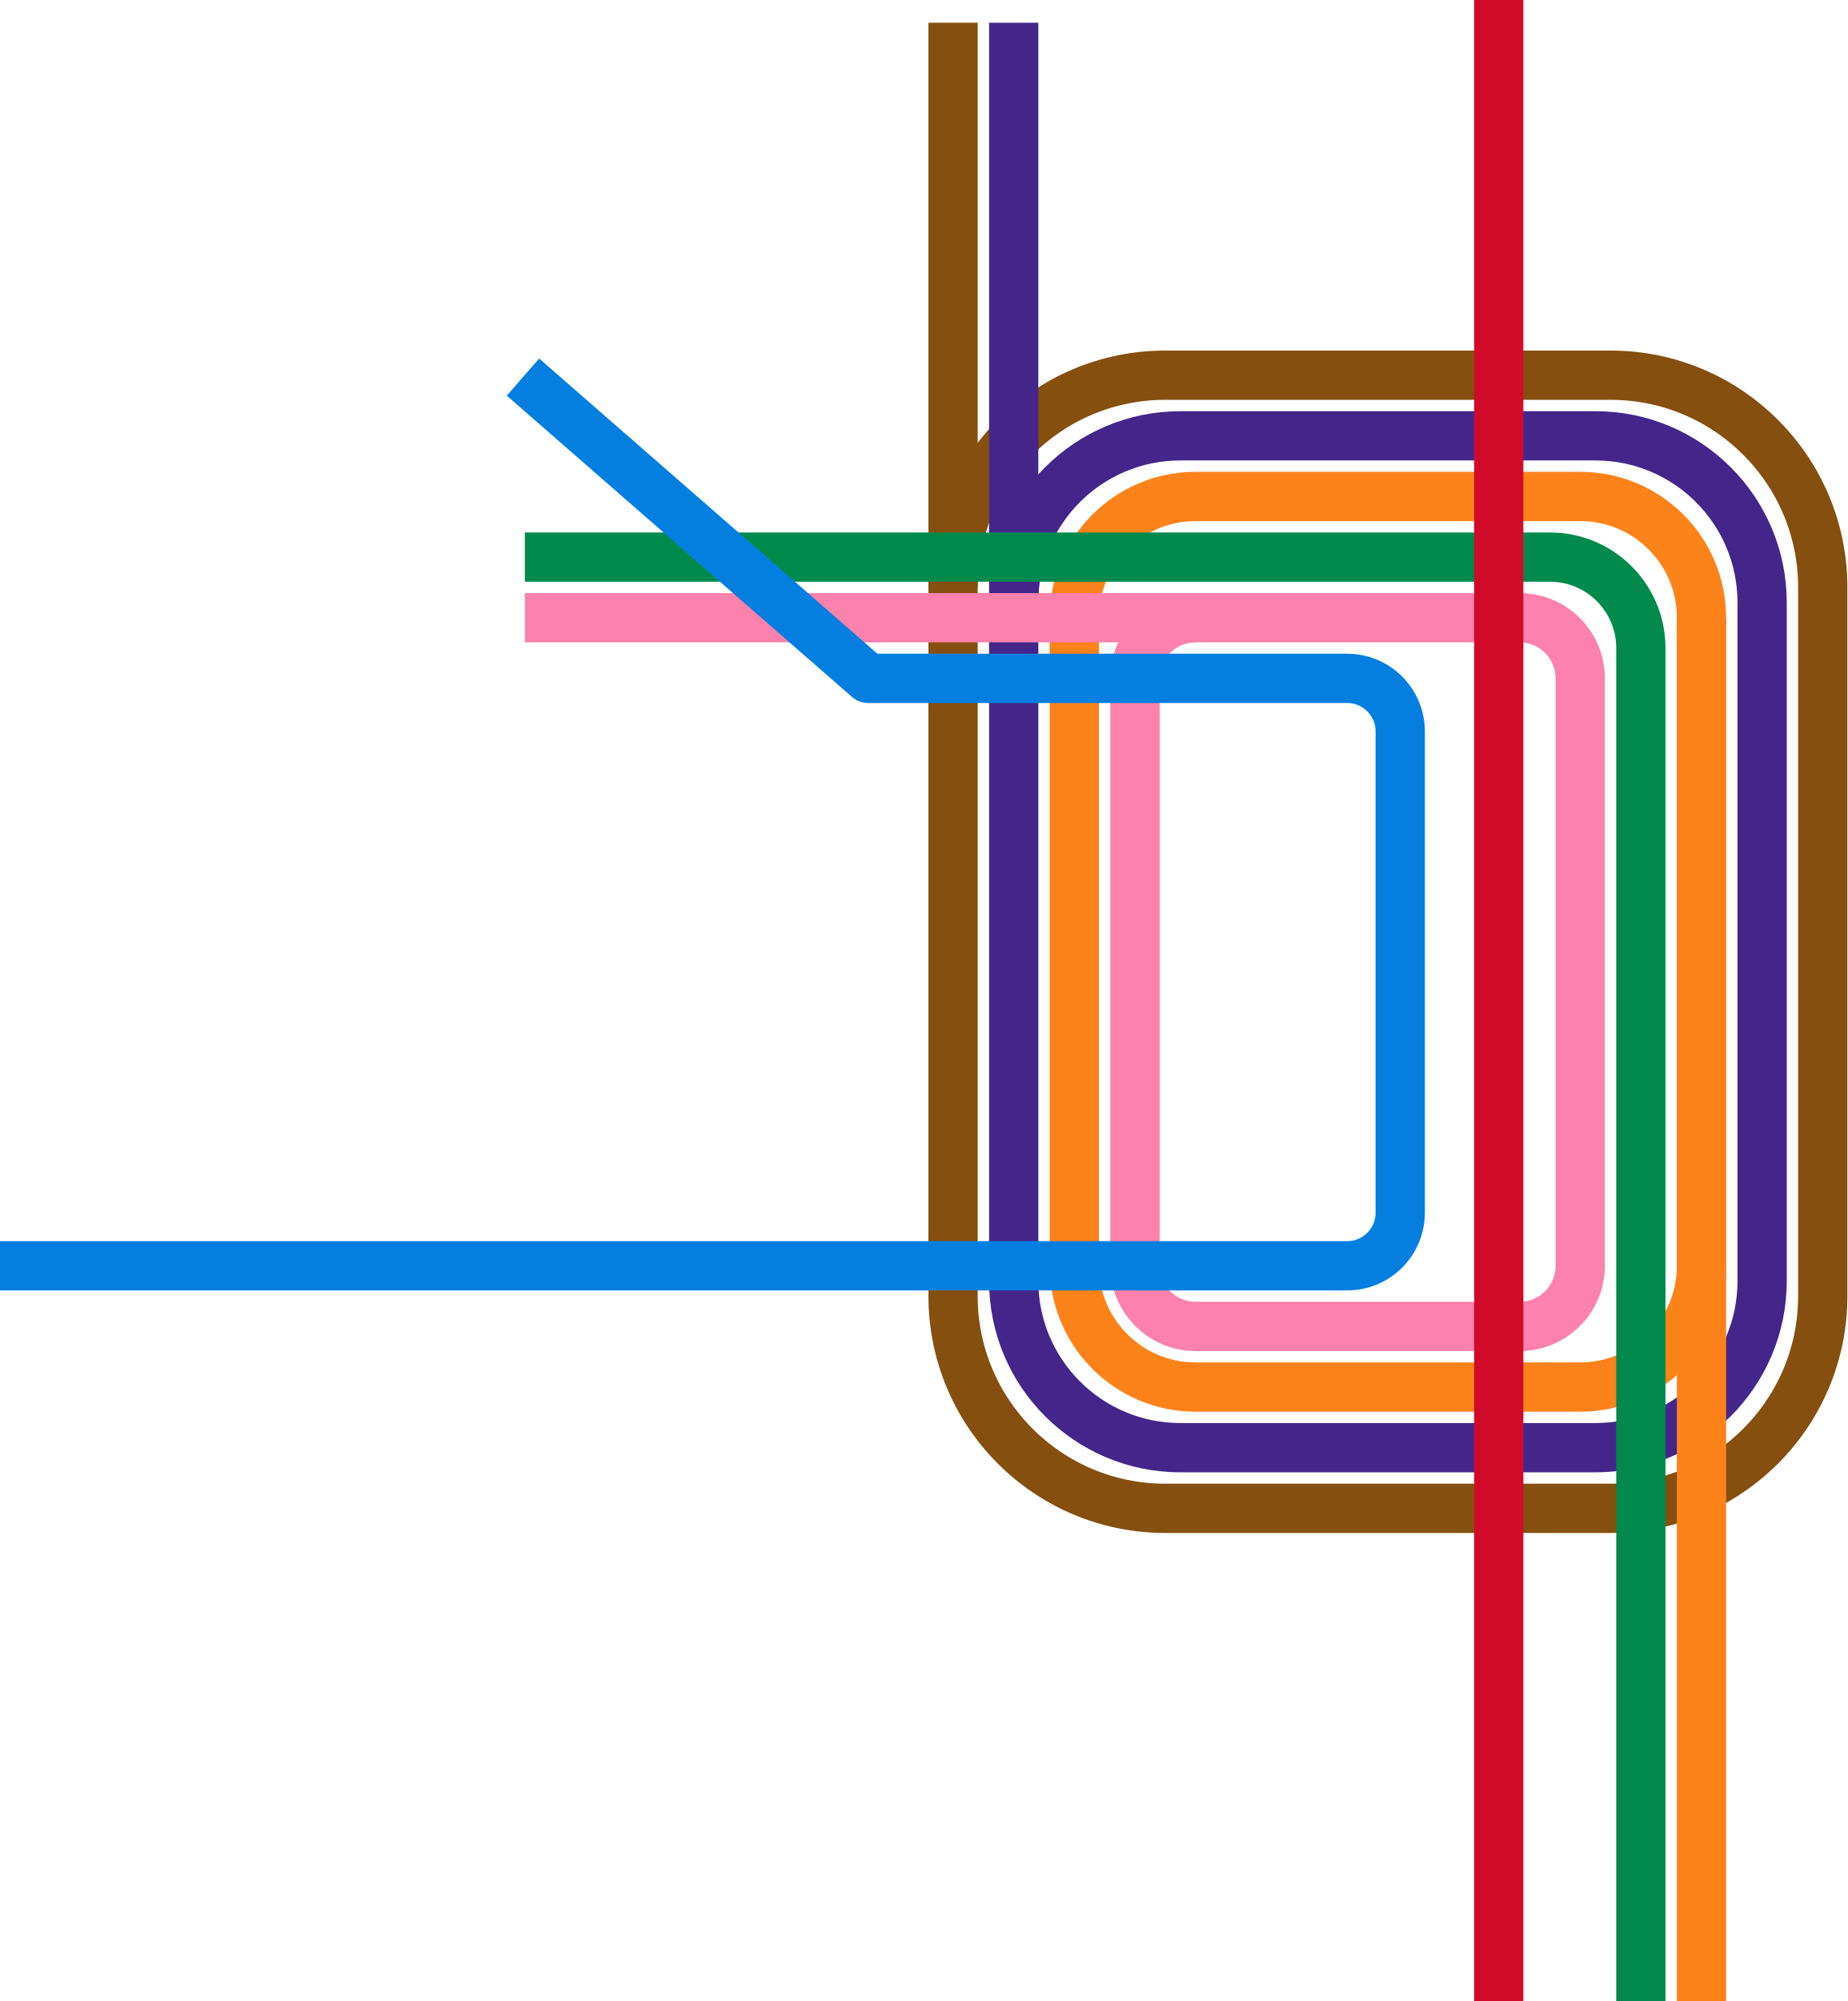
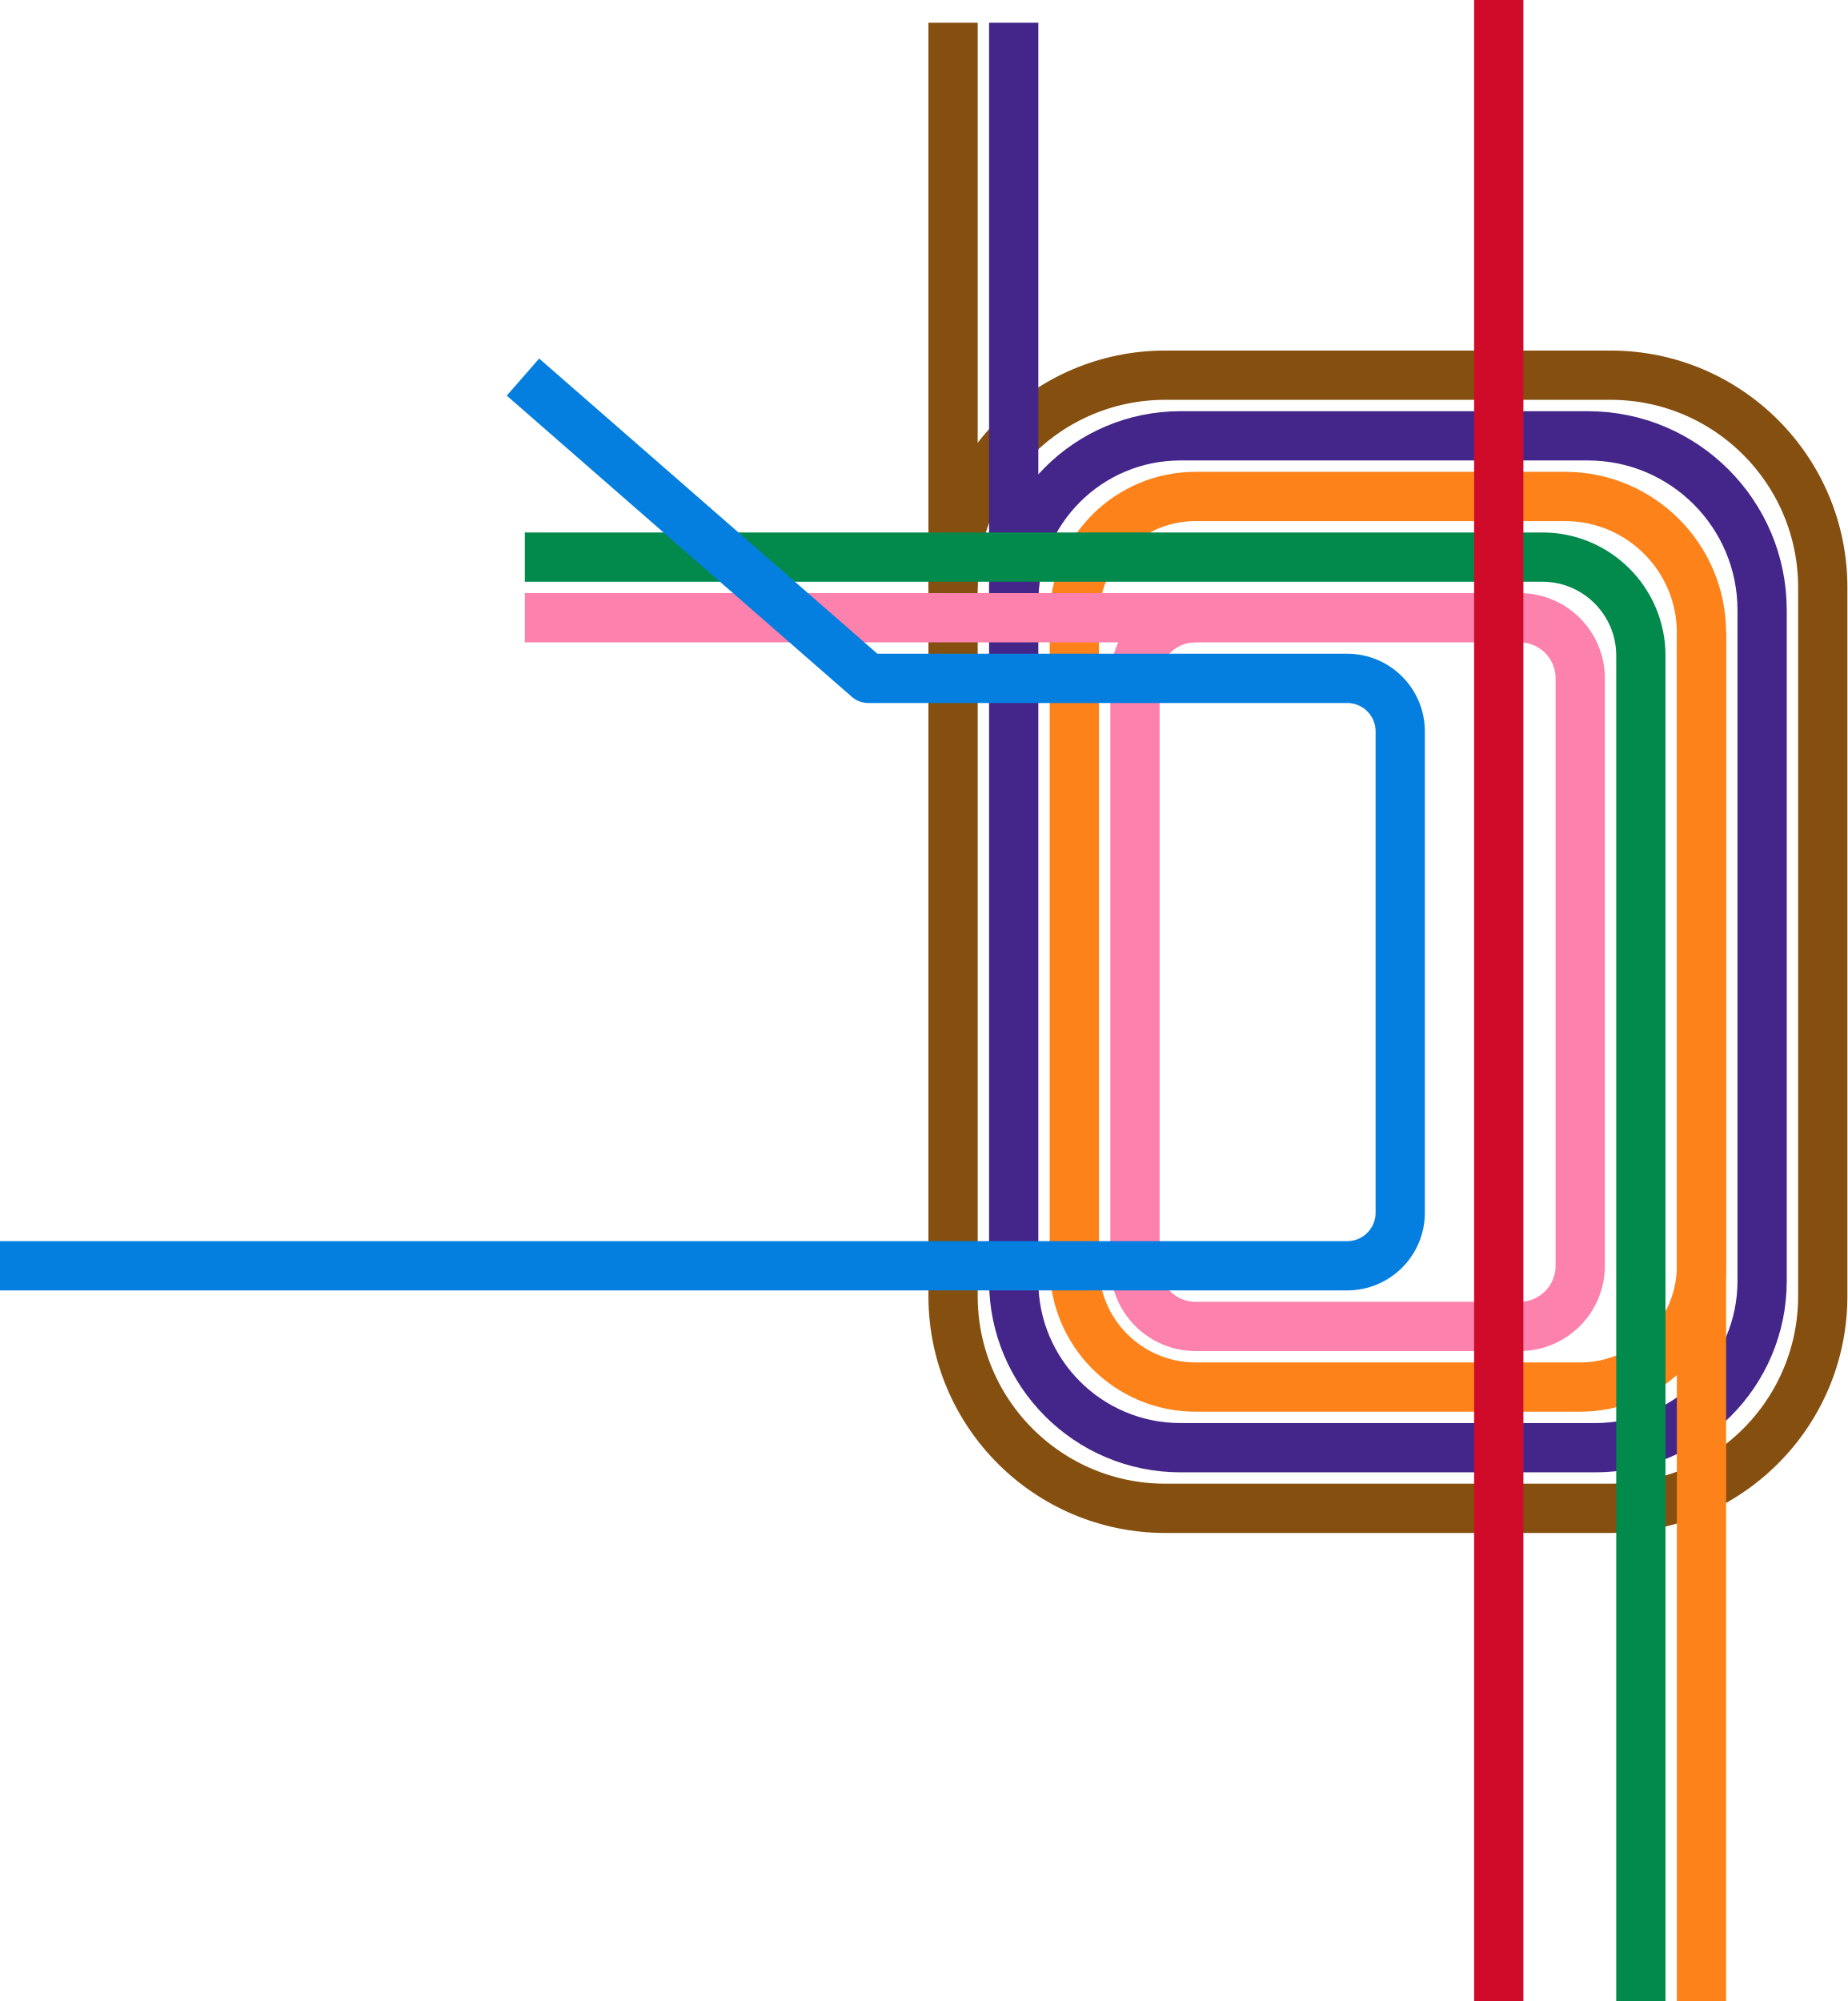
<svg xmlns="http://www.w3.org/2000/svg" preserveAspectRatio="none" overflow="visible" style="display: block;" width="975" height="1056" viewBox="0 0 975 1056" fill="none">
  <g id="Transit Lines" stroke-width="26" stroke-linejoin="round">
    <path id="Brown Loop" d="M615 198H850A112 112 0 0 1 962 310V684A112 112 0 0 1 850 796H615A112 112 0 0 1 503 684V310A112 112 0 0 1 615 198Z" stroke="#854F0F" />
    <path id="Brown North Tail" d="M503 12V310" stroke="#854F0F" />
-     <path id="Purple Loop" d="M623 230H842A88 88 0 0 1 930 318V676A88 88 0 0 1 842 764H623A88 88 0 0 1 535 676V318A88 88 0 0 1 623 230Z" stroke="#44268A" />
+     <path id="Purple Loop" d="M623 230H838A92 92 0 0 1 930 322V676A88 88 0 0 1 842 764H623A88 88 0 0 1 535 676V318A88 88 0 0 1 623 230Z" stroke="#44268A" />
    <path id="Purple North Tail" d="M535 12V318" stroke="#44268A" />
-     <path id="Orange Loop" d="M631 262H834A64 64 0 0 1 898 326V668A64 64 0 0 1 834 732H631A64 64 0 0 1 567 668V326A64 64 0 0 1 631 262Z" stroke="#FD821A" />
-     <path id="Orange South Tail" d="M898 326V1056" stroke="#FD821A" />
-     <path id="Green Line" d="M277 294H818A48 48 0 0 1 866 342V1056" stroke="#028A4C" />
+     <path id="Orange Loop" d="M631 262H826A72 72 0 0 1 898 334V668A64 64 0 0 1 834 732H631A64 64 0 0 1 567 668V326A64 64 0 0 1 631 262Z" stroke="#FD821A" />
+     <path id="Orange South Tail" d="M898 334V1056" stroke="#FD821A" />
+     <path id="Green Line" d="M277 294H814A52 52 0 0 1 866 346V1056" stroke="#028A4C" />
    <path id="Pink Loop" d="M631 326H802A32 32 0 0 1 834 358V668A32 32 0 0 1 802 700H631A32 32 0 0 1 599 668V358A32 32 0 0 1 631 326Z" stroke="#FC81AD" />
    <path id="Pink West Tail" d="M277 326H631" stroke="#FC81AD" />
    <path id="Blue Line" d="M276 199L458.188 358H711A28 28 0 0 1 739 386V640A28 28 0 0 1 711 668H0" stroke="#047FDF" />
    <path id="Red Line" d="M791 0V1056" stroke="#D00B29" />
  </g>
</svg>
